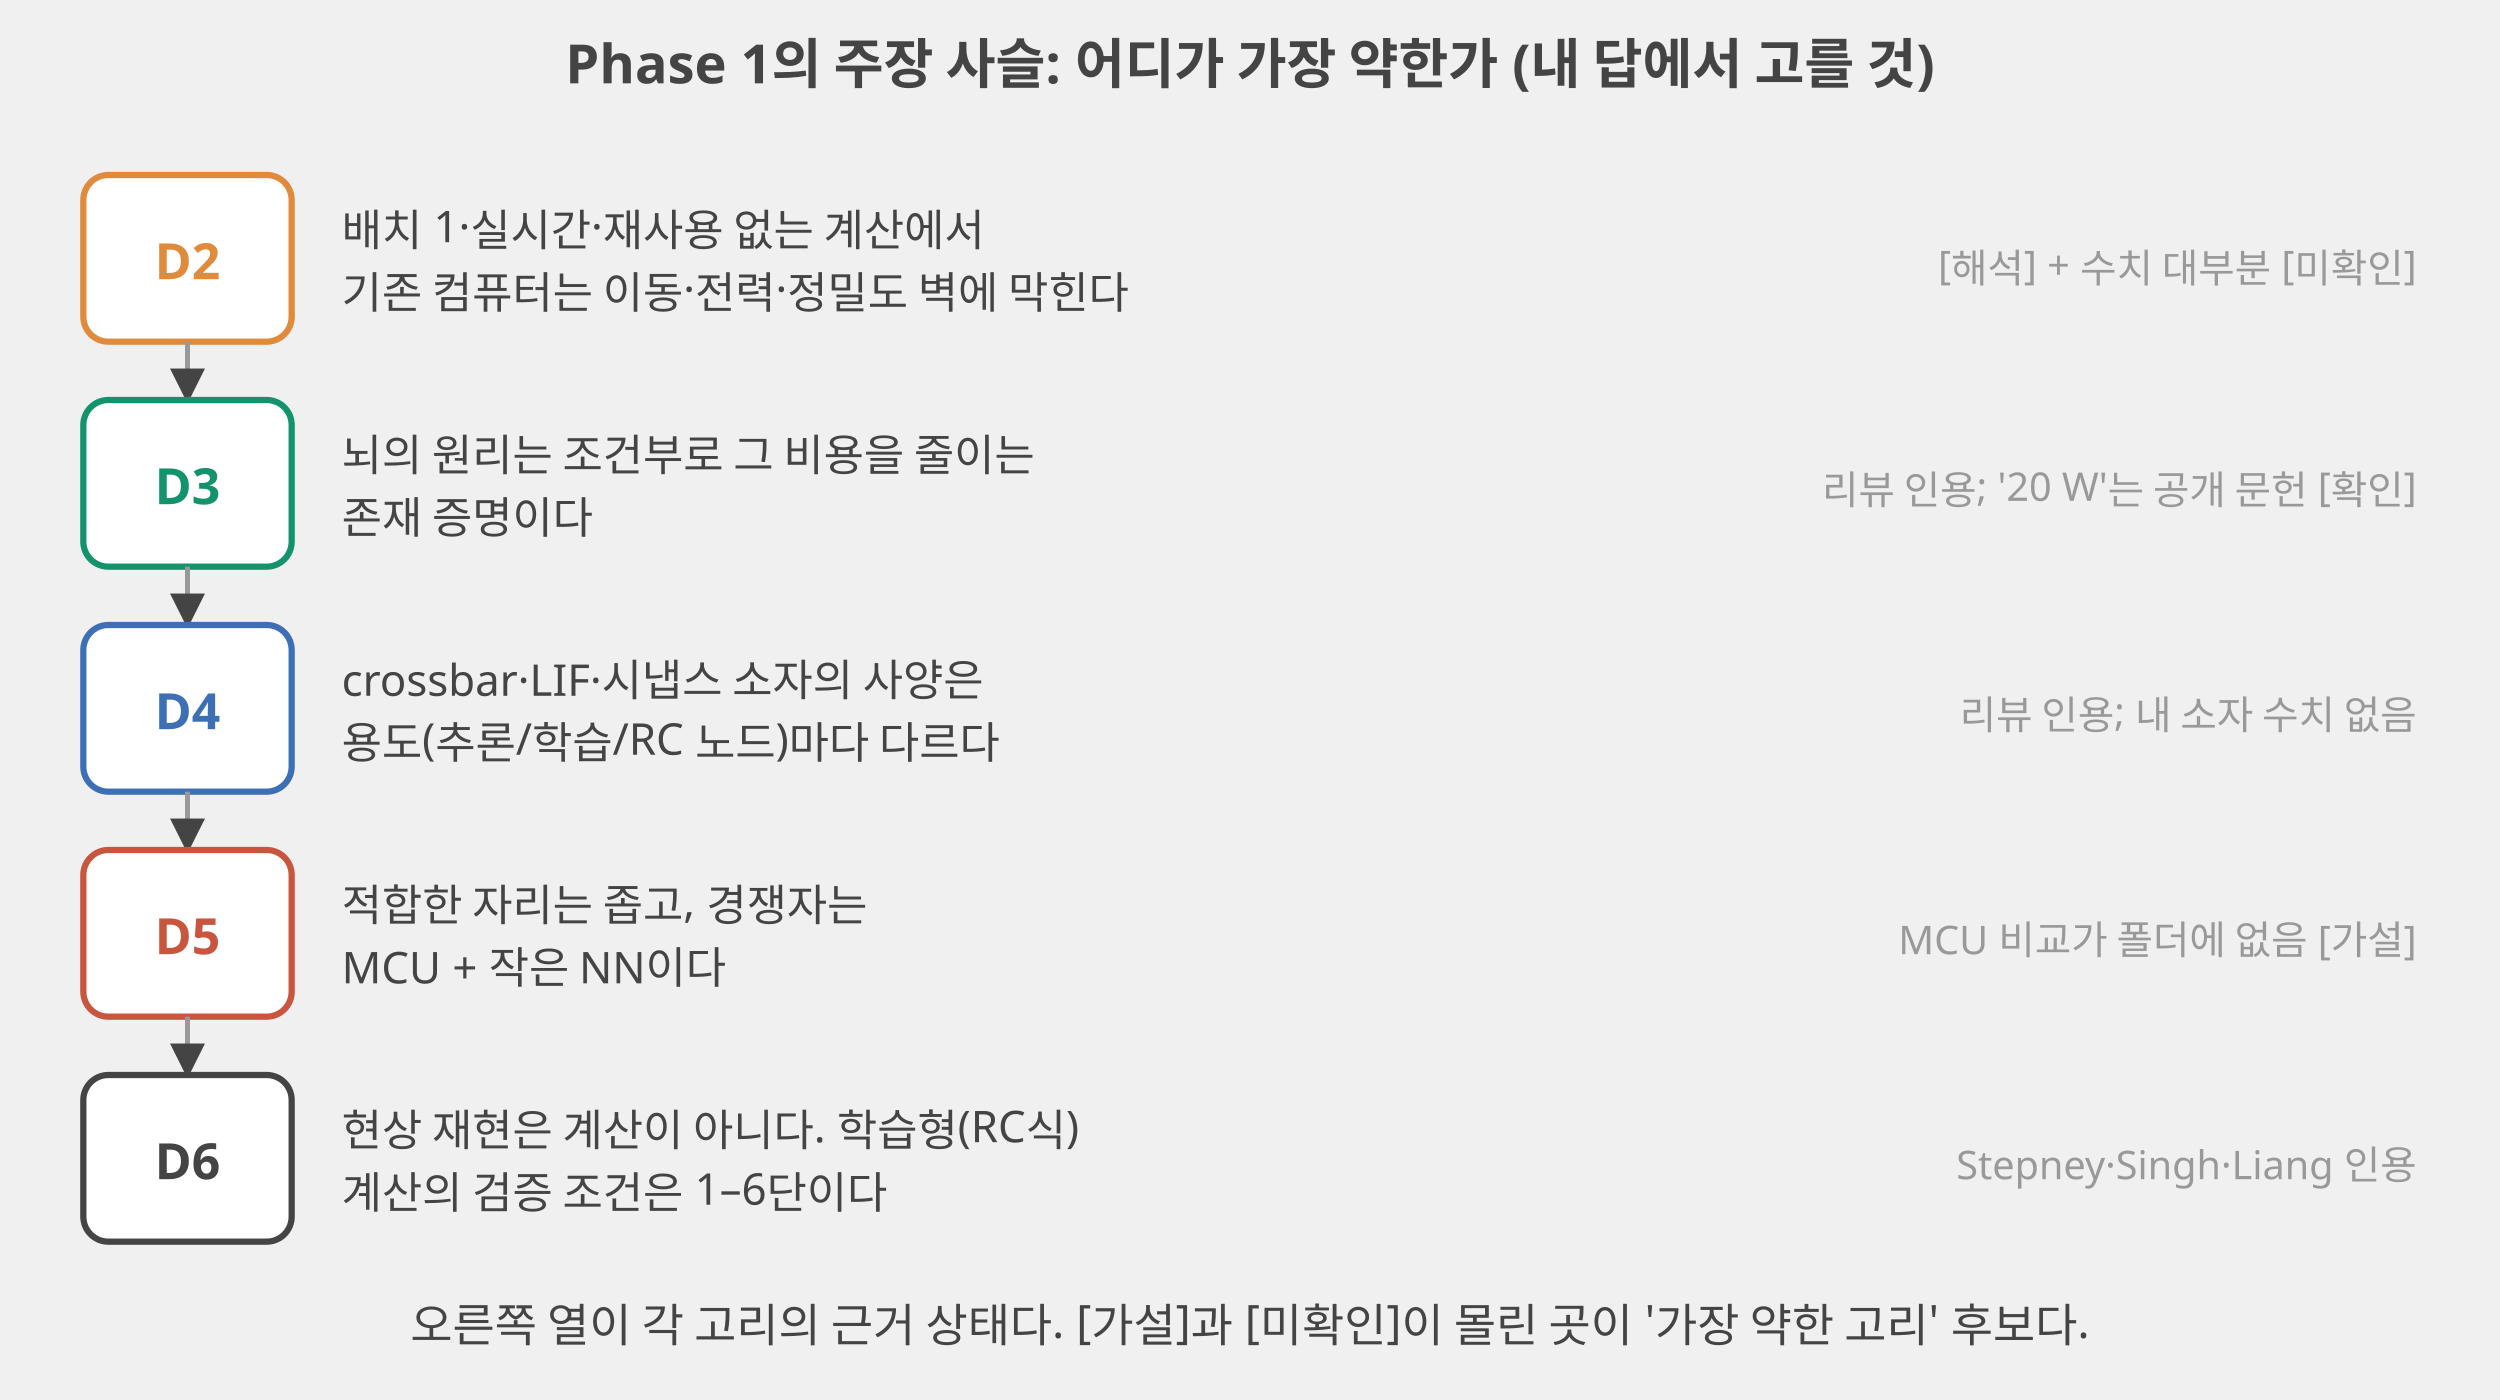
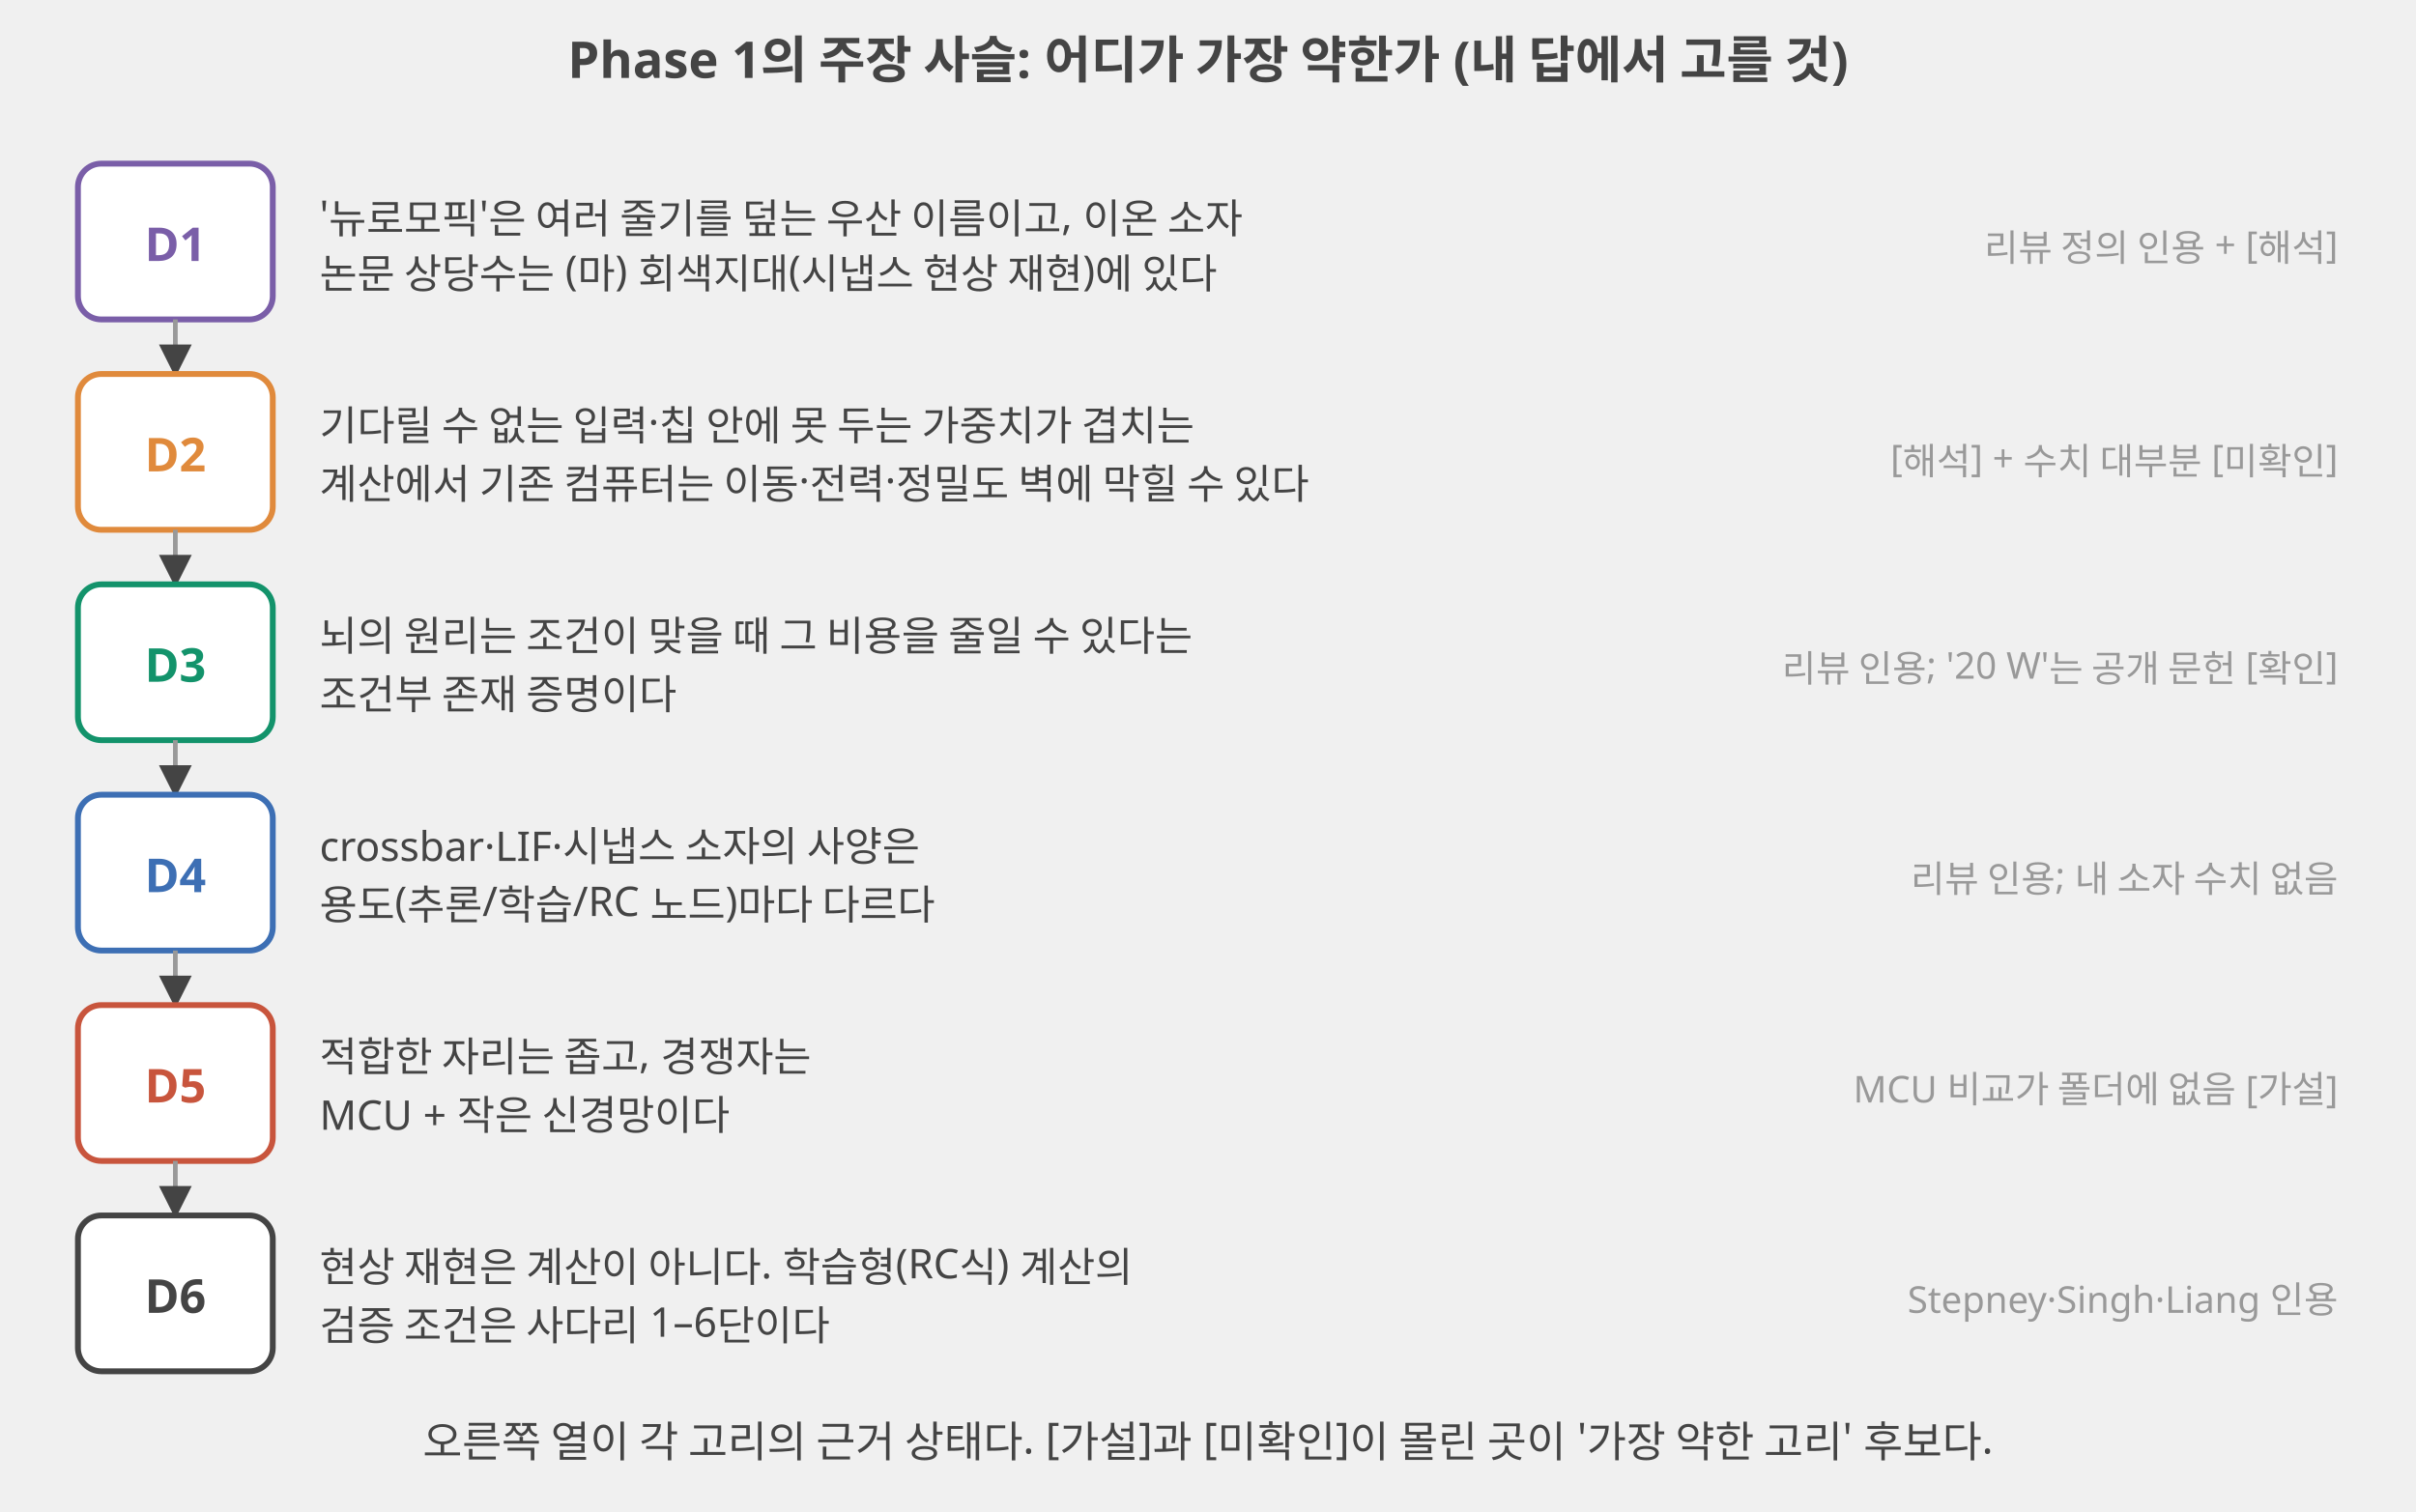
- <svg xmlns="http://www.w3.org/2000/svg" viewBox="0 0 600 336" width="100%" font-family="Noto Sans KR, Malgun Gothic, sans-serif" font-size="13" fill="#444">
+ <svg xmlns="http://www.w3.org/2000/svg" viewBox="0 0 620 388" width="100%" font-family="Noto Sans KR, Malgun Gothic, sans-serif" font-size="13" fill="#444">
  <defs>
    <marker id="arr" viewBox="0 0 10 10" refX="9" refY="5" markerWidth="7" markerHeight="7" orient="auto-start-reverse">
      <path d="M0,0 L10,5 L0,10 z" fill="#444" />
    </marker>
  </defs>
-   <text x="300" y="20" font-size="13" fill="#444" text-anchor="middle" font-weight="bold">Phase 1의 주장 사슬: 어디가 가장 약한가 (내 답에서 고를 것)</text>
-   <rect x="20" y="42" width="50" height="40" rx="6" fill="#fff" stroke="#e08a3c" stroke-width="1.5" />
-   <text x="45" y="67" font-size="12" fill="#e08a3c" text-anchor="middle" font-weight="bold">D2</text>
-   <text x="82" y="59" font-size="10.5" fill="#444" text-anchor="start" font-weight="normal">배치 1·실시간·재사용 없는 계산에서</text>
-   <text x="82" y="74" font-size="10.5" fill="#444" text-anchor="start" font-weight="normal">기존 컴퓨터는 이동·전력·정밀도 벽에 막힌다</text>
-   <text x="580" y="67" font-size="9.5" fill="#999" text-anchor="end" font-weight="normal">[해석] + 수치 대부분 [미확인]</text>
+   <text x="310" y="20" font-size="13" fill="#444" text-anchor="middle" font-weight="bold">Phase 1의 주장 사슬: 어디가 가장 약한가 (내 답에서 고를 것)</text>
+   <rect x="20" y="42" width="50" height="40" rx="6" fill="#fff" stroke="#7a5ea8" stroke-width="1.5" />
+   <text x="45" y="67" font-size="12" fill="#7a5ea8" text-anchor="middle" font-weight="bold">D1</text>
+   <text x="82" y="59" font-size="10.5" fill="#444" text-anchor="start" font-weight="normal">'뉴로모픽'은 여러 줄기를 덮는 우산 이름이고, 이온 소자</text>
+   <text x="82" y="74" font-size="10.5" fill="#444" text-anchor="start" font-weight="normal">논문 상당수는 (마) 회색지대(시냅스 현상 재현)에 있다</text>
+   <text x="600" y="67" font-size="9.5" fill="#999" text-anchor="end" font-weight="normal">리뷰 정의 인용 + [해석]</text>
  <line x1="45" y1="82" x2="45" y2="96" stroke="#999" stroke-width="1.2" marker-end="url(#arr)" />
-   <rect x="20" y="96" width="50" height="40" rx="6" fill="#fff" stroke="#13936b" stroke-width="1.5" />
-   <text x="45" y="121" font-size="12" fill="#13936b" text-anchor="middle" font-weight="bold">D3</text>
-   <text x="82" y="113" font-size="10.5" fill="#444" text-anchor="start" font-weight="normal">뇌의 원리는 조건부로 그 비용을 줄이는</text>
-   <text x="82" y="128" font-size="10.5" fill="#444" text-anchor="start" font-weight="normal">존재 증명이다</text>
-   <text x="580" y="121" font-size="9.5" fill="#999" text-anchor="end" font-weight="normal">리뷰 인용; '20 W'는 공개 문헌 [확인]</text>
+   <rect x="20" y="96" width="50" height="40" rx="6" fill="#fff" stroke="#e08a3c" stroke-width="1.5" />
+   <text x="45" y="121" font-size="12" fill="#e08a3c" text-anchor="middle" font-weight="bold">D2</text>
+   <text x="82" y="113" font-size="10.5" fill="#444" text-anchor="start" font-weight="normal">기다릴 수 없는 입력·칩 안에 못 두는 가중치가 겹치는</text>
+   <text x="82" y="128" font-size="10.5" fill="#444" text-anchor="start" font-weight="normal">계산에서 기존 컴퓨터는 이동·전력·정밀도 벽에 막힐 수 있다</text>
+   <text x="600" y="121" font-size="9.5" fill="#999" text-anchor="end" font-weight="normal">[해석] + 수치 대부분 [미확인]</text>
  <line x1="45" y1="136" x2="45" y2="150" stroke="#999" stroke-width="1.2" marker-end="url(#arr)" />
-   <rect x="20" y="150" width="50" height="40" rx="6" fill="#fff" stroke="#3d6fb4" stroke-width="1.5" />
-   <text x="45" y="175" font-size="12" fill="#3d6fb4" text-anchor="middle" font-weight="bold">D4</text>
-   <text x="82" y="167" font-size="10.5" fill="#444" text-anchor="start" font-weight="normal">crossbar·LIF·시냅스 소자의 사양은</text>
-   <text x="82" y="182" font-size="10.5" fill="#444" text-anchor="start" font-weight="normal">용도(추론/학습/RC 노드)마다 다르다</text>
-   <text x="580" y="175" font-size="9.5" fill="#999" text-anchor="end" font-weight="normal">리뷰 인용; 내 소자 수치 없음</text>
+   <rect x="20" y="150" width="50" height="40" rx="6" fill="#fff" stroke="#13936b" stroke-width="1.5" />
+   <text x="45" y="175" font-size="12" fill="#13936b" text-anchor="middle" font-weight="bold">D3</text>
+   <text x="82" y="167" font-size="10.5" fill="#444" text-anchor="start" font-weight="normal">뇌의 원리는 조건이 맞을 때 그 비용을 줄일 수 있다는</text>
+   <text x="82" y="182" font-size="10.5" fill="#444" text-anchor="start" font-weight="normal">조건부 존재 증명이다</text>
+   <text x="600" y="175" font-size="9.5" fill="#999" text-anchor="end" font-weight="normal">리뷰 인용; '20 W'는 공개 문헌 [확인]</text>
  <line x1="45" y1="190" x2="45" y2="204" stroke="#999" stroke-width="1.2" marker-end="url(#arr)" />
-   <rect x="20" y="204" width="50" height="40" rx="6" fill="#fff" stroke="#c8553d" stroke-width="1.5" />
-   <text x="45" y="229" font-size="12" fill="#c8553d" text-anchor="middle" font-weight="bold">D5</text>
-   <text x="82" y="221" font-size="10.5" fill="#444" text-anchor="start" font-weight="normal">적합한 자리는 좁고, 경쟁자는</text>
-   <text x="82" y="236" font-size="10.5" fill="#444" text-anchor="start" font-weight="normal">MCU + 작은 NN이다</text>
-   <text x="580" y="229" font-size="9.5" fill="#999" text-anchor="end" font-weight="normal">MCU 비교가 폴더에 없음 [가설]</text>
+   <rect x="20" y="204" width="50" height="40" rx="6" fill="#fff" stroke="#3d6fb4" stroke-width="1.5" />
+   <text x="45" y="229" font-size="12" fill="#3d6fb4" text-anchor="middle" font-weight="bold">D4</text>
+   <text x="82" y="221" font-size="10.5" fill="#444" text-anchor="start" font-weight="normal">crossbar·LIF·시냅스 소자의 사양은</text>
+   <text x="82" y="236" font-size="10.5" fill="#444" text-anchor="start" font-weight="normal">용도(추론/학습/RC 노드)마다 다르다</text>
+   <text x="600" y="229" font-size="9.5" fill="#999" text-anchor="end" font-weight="normal">리뷰 인용; 내 소자 수치 없음</text>
  <line x1="45" y1="244" x2="45" y2="258" stroke="#999" stroke-width="1.2" marker-end="url(#arr)" />
-   <rect x="20" y="258" width="50" height="40" rx="6" fill="#fff" stroke="#444" stroke-width="1.5" />
-   <text x="45" y="283" font-size="12" fill="#444" text-anchor="middle" font-weight="bold">D6</text>
-   <text x="82" y="275" font-size="10.5" fill="#444" text-anchor="start" font-weight="normal">현상 재현은 계산이 아니다. 학습형(RC식)</text>
-   <text x="82" y="290" font-size="10.5" fill="#444" text-anchor="start" font-weight="normal">계산의 검증 조건은 1–6단이다</text>
-   <text x="580" y="283" font-size="9.5" fill="#999" text-anchor="end" font-weight="normal">Stepney·Singh·Liang 인용</text>
-   <text x="300" y="322" font-size="11" fill="#444" text-anchor="middle" font-weight="normal">오른쪽 열이 각 고리의 근거 상태다. [가설]과 [미확인]이 몰린 곳이 '가장 약한 고리' 후보다.</text>
+   <rect x="20" y="258" width="50" height="40" rx="6" fill="#fff" stroke="#c8553d" stroke-width="1.5" />
+   <text x="45" y="283" font-size="12" fill="#c8553d" text-anchor="middle" font-weight="bold">D5</text>
+   <text x="82" y="275" font-size="10.5" fill="#444" text-anchor="start" font-weight="normal">적합한 자리는 좁고, 경쟁자는</text>
+   <text x="82" y="290" font-size="10.5" fill="#444" text-anchor="start" font-weight="normal">MCU + 작은 신경망이다</text>
+   <text x="600" y="283" font-size="9.5" fill="#999" text-anchor="end" font-weight="normal">MCU 비교가 폴더에 없음 [가설]</text>
+   <line x1="45" y1="298" x2="45" y2="312" stroke="#999" stroke-width="1.2" marker-end="url(#arr)" />
+   <rect x="20" y="312" width="50" height="40" rx="6" fill="#fff" stroke="#444" stroke-width="1.5" />
+   <text x="45" y="337" font-size="12" fill="#444" text-anchor="middle" font-weight="bold">D6</text>
+   <text x="82" y="329" font-size="10.5" fill="#444" text-anchor="start" font-weight="normal">현상 재현은 계산이 아니다. 학습형(RC식) 계산의</text>
+   <text x="82" y="344" font-size="10.5" fill="#444" text-anchor="start" font-weight="normal">검증 조건은 사다리 1–6단이다</text>
+   <text x="600" y="337" font-size="9.5" fill="#999" text-anchor="end" font-weight="normal">Stepney·Singh·Liang 인용</text>
+   <text x="310" y="374" font-size="11" fill="#444" text-anchor="middle" font-weight="normal">오른쪽 열이 각 고리의 근거 상태다. [가설]과 [미확인]이 몰린 곳이 '가장 약한 고리' 후보다.</text>
</svg>
